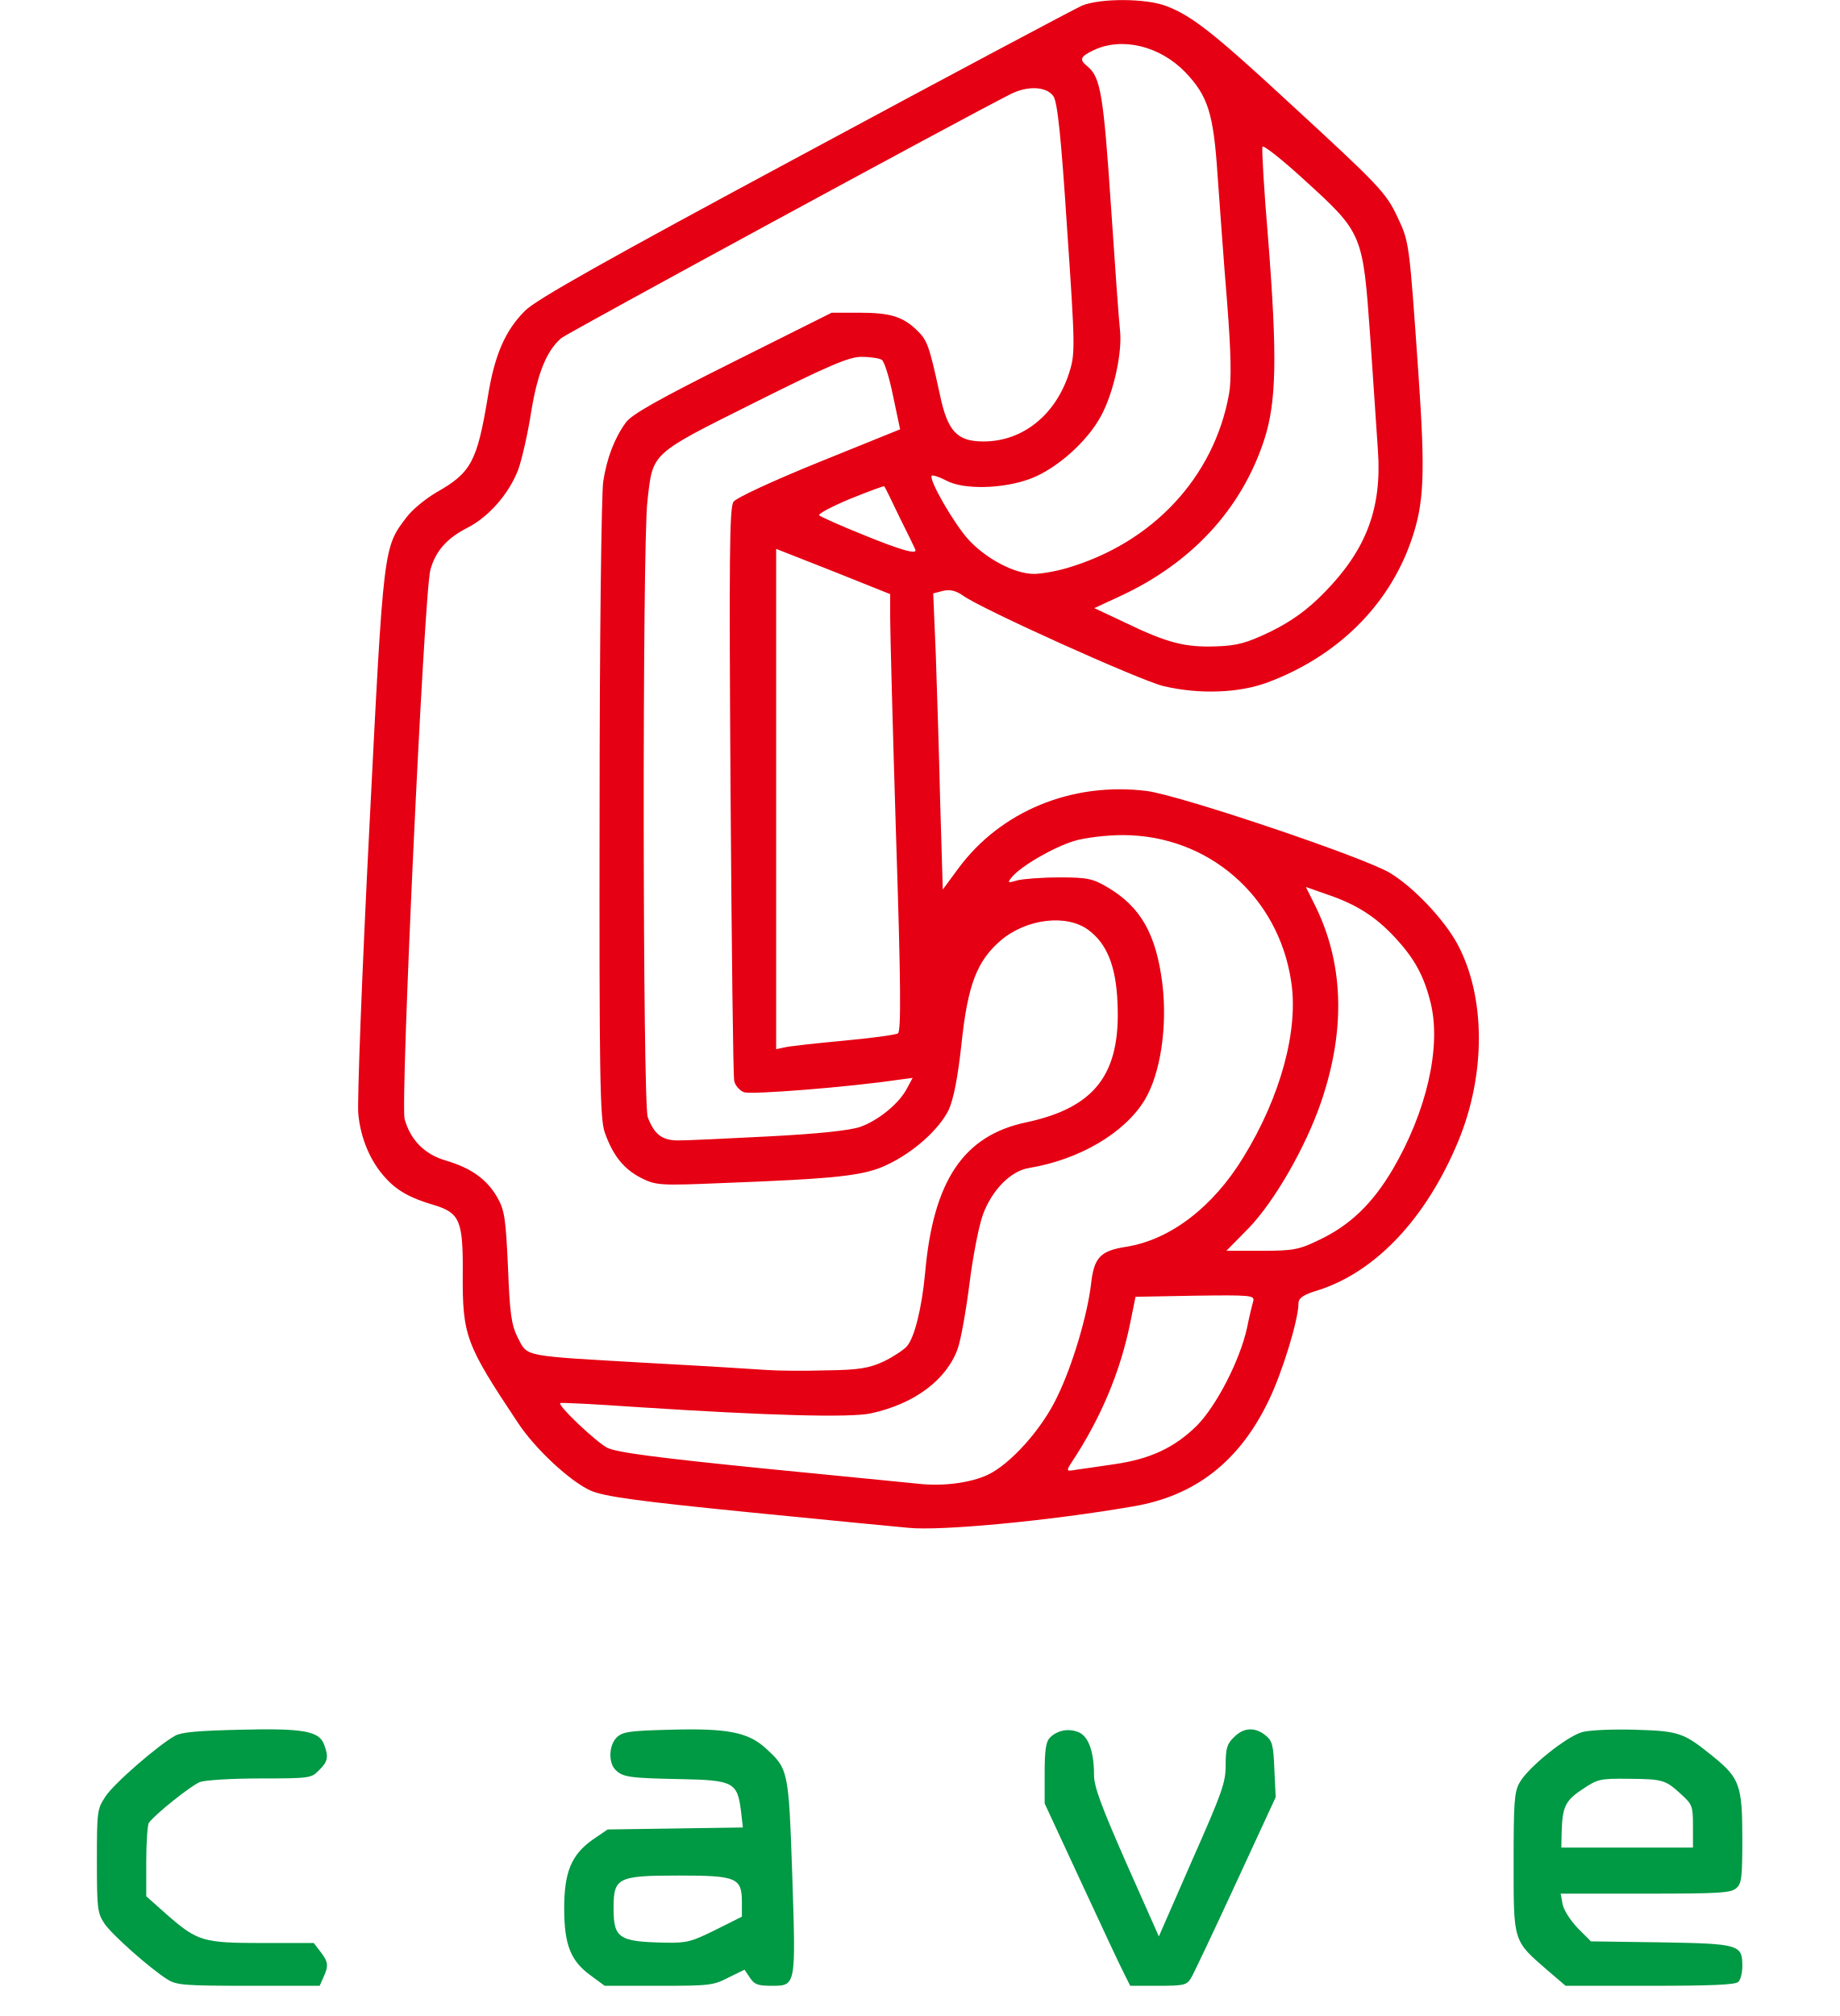
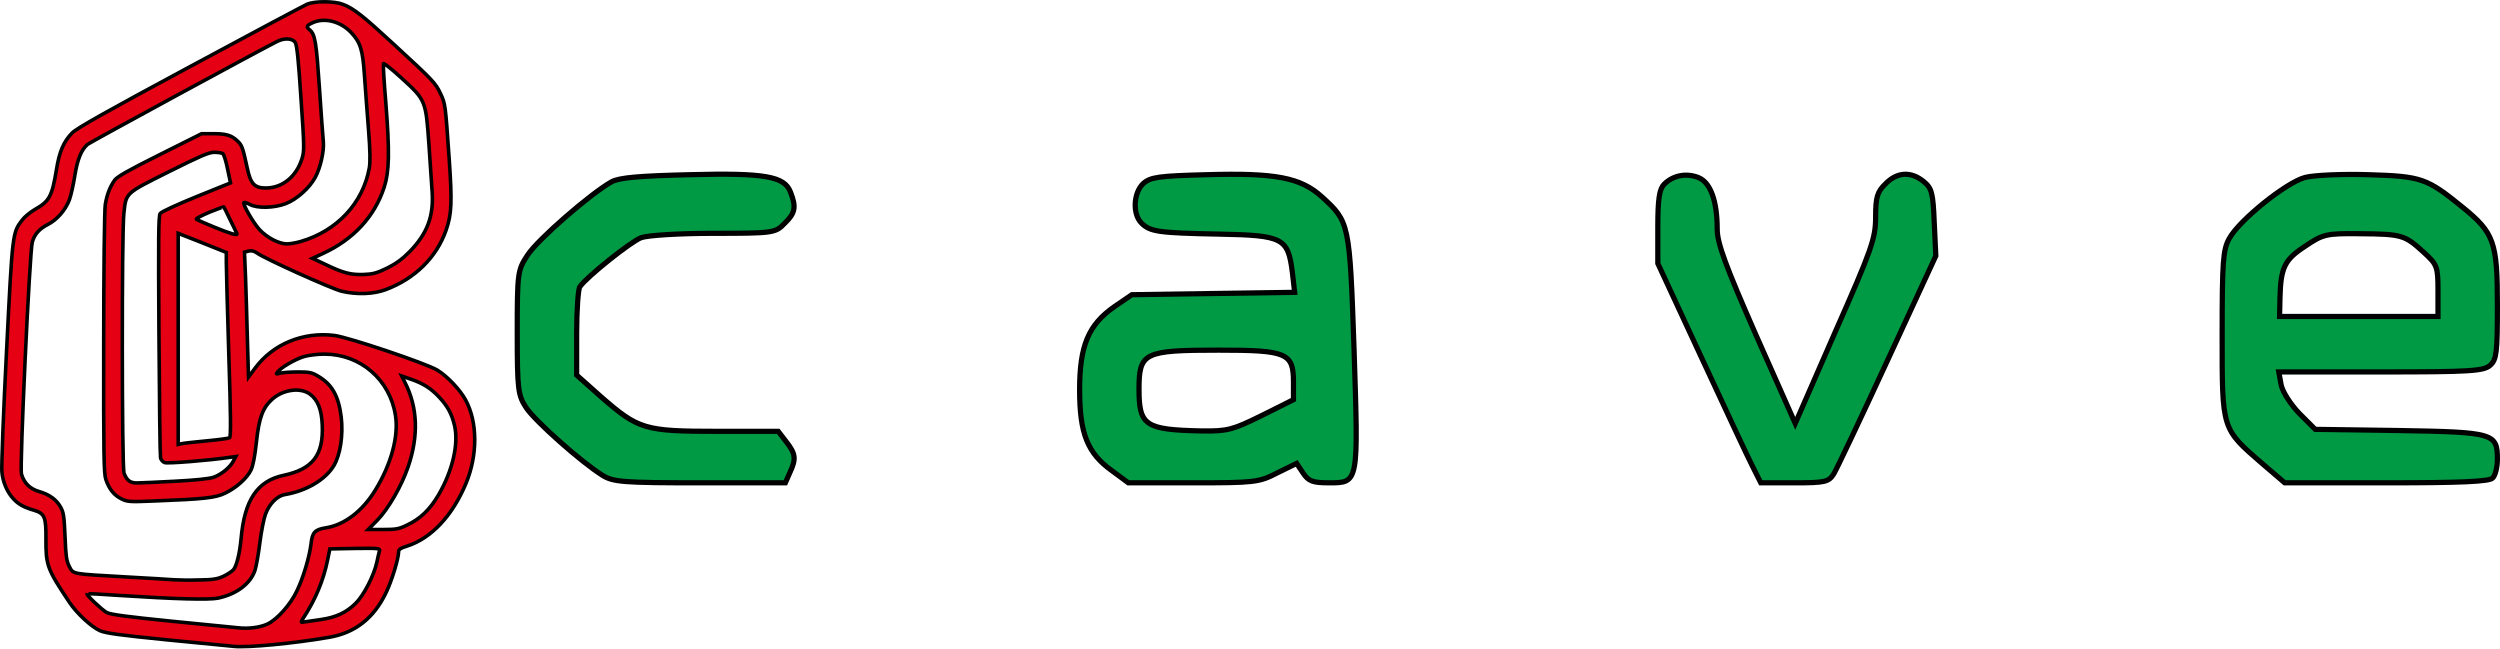
- <svg xmlns="http://www.w3.org/2000/svg" version="1.0" width="500px" height="548px" viewBox="0 0 5000 5480" preserveAspectRatio="xMidYMid meet" id="svg14">
+ <svg xmlns="http://www.w3.org/2000/svg" version="1.0" width="1610.583" height="417.751" viewBox="0 0 16105.832 4177.511" preserveAspectRatio="xMidYMid meet" id="svg14">
  <defs id="defs18" />
-   <g id="layer101" transform="matrix(0.8946478,0,0,0.8946478,263.3805,495.2337)" style="fill:#009944;stroke:none">
-     <path d="M 215,5461 C 162,5428 46,5325 23,5291 2,5259 0,5247 0,5101 c 0,-152 1,-158 26,-196 26,-40 160,-156 212,-185 20,-11 72,-15 196,-18 192,-5 241,4 256,44 15,38 12,53 -15,79 -23,24 -28,25 -179,25 -86,0 -167,5 -183,11 -25,9 -138,99 -155,124 -4,5 -8,58 -8,117 v 106 l 63,56 c 93,81 109,86 291,86 h 155 l 20,26 c 24,31 26,43 9,79 l -11,25 H 461 c -193,0 -219,-2 -246,-19 z" id="path2" />
-     <path d="m 1501,5449 c -61,-44 -81,-93 -81,-204 0,-111 22,-164 88,-210 l 44,-30 205,-3 206,-3 -6,-52 c -11,-85 -23,-92 -185,-95 -154,-3 -174,-6 -196,-28 -23,-23 -20,-77 5,-100 18,-16 40,-19 159,-22 175,-5 238,7 292,56 69,63 70,65 81,385 11,339 12,337 -63,337 -42,0 -52,-4 -66,-25 l -16,-24 -49,24 c -46,24 -58,25 -212,25 h -164 z m 379,-139 80,-40 v -44 c 0,-74 -16,-81 -189,-81 -189,0 -201,6 -201,99 0,92 16,102 158,105 66,1 79,-3 152,-39 z" id="path4" />
-     <path d="m 3119,5438 c -12,-23 -70,-148 -130,-277 l -109,-235 v -92 c 0,-71 4,-96 16,-108 22,-22 55,-29 86,-17 31,12 48,59 48,131 0,35 22,94 98,267 l 99,223 101,-231 c 92,-208 102,-236 102,-290 0,-50 4,-64 25,-84 29,-30 64,-32 96,-6 21,17 24,29 27,104 l 4,84 -122,264 c -67,145 -128,274 -136,287 -13,20 -22,22 -99,22 h -85 z" id="path6" />
-     <path d="m 4408,5433 c -105,-91 -103,-85 -103,-327 0,-183 2,-215 18,-243 25,-46 143,-141 191,-154 23,-6 93,-9 161,-7 134,4 147,9 237,82 80,65 88,88 88,248 0,118 -2,137 -18,151 -16,15 -51,17 -277,17 h -257 l 6,33 c 4,18 24,49 46,72 l 40,40 213,3 c 238,4 247,7 247,72 0,20 -5,41 -12,48 -9,9 -82,12 -268,12 h -257 z m 442,-438 c 0,-61 -2,-66 -36,-97 -48,-44 -55,-46 -160,-47 -87,-1 -94,1 -140,32 -52,34 -61,54 -63,130 l -1,47 h 200 200 z" id="path8" />
+   <g id="layer101" transform="matrix(2.551351,0,0,2.551351,3332.302,-10870.936)" style="fill:#009944;stroke:#000000;stroke-width:13.15;stroke-miterlimit:4;stroke-dasharray:none">
+     <path d="M 215,5461 C 162,5428 46,5325 23,5291 2,5259 0,5247 0,5101 c 0,-152 1,-158 26,-196 26,-40 160,-156 212,-185 20,-11 72,-15 196,-18 192,-5 241,4 256,44 15,38 12,53 -15,79 -23,24 -28,25 -179,25 -86,0 -167,5 -183,11 -25,9 -138,99 -155,124 -4,5 -8,58 -8,117 v 106 l 63,56 c 93,81 109,86 291,86 h 155 l 20,26 c 24,31 26,43 9,79 l -11,25 H 461 c -193,0 -219,-2 -246,-19 z" id="path2" style="stroke:#000000;stroke-width:13.15;stroke-miterlimit:4;stroke-dasharray:none" />
+     <path d="m 1501,5449 c -61,-44 -81,-93 -81,-204 0,-111 22,-164 88,-210 l 44,-30 205,-3 206,-3 -6,-52 c -11,-85 -23,-92 -185,-95 -154,-3 -174,-6 -196,-28 -23,-23 -20,-77 5,-100 18,-16 40,-19 159,-22 175,-5 238,7 292,56 69,63 70,65 81,385 11,339 12,337 -63,337 -42,0 -52,-4 -66,-25 l -16,-24 -49,24 c -46,24 -58,25 -212,25 h -164 z m 379,-139 80,-40 v -44 c 0,-74 -16,-81 -189,-81 -189,0 -201,6 -201,99 0,92 16,102 158,105 66,1 79,-3 152,-39 z" id="path4" style="stroke:#000000;stroke-width:13.15;stroke-miterlimit:4;stroke-dasharray:none" />
+     <path d="m 3119,5438 c -12,-23 -70,-148 -130,-277 l -109,-235 v -92 c 0,-71 4,-96 16,-108 22,-22 55,-29 86,-17 31,12 48,59 48,131 0,35 22,94 98,267 l 99,223 101,-231 c 92,-208 102,-236 102,-290 0,-50 4,-64 25,-84 29,-30 64,-32 96,-6 21,17 24,29 27,104 l 4,84 -122,264 c -67,145 -128,274 -136,287 -13,20 -22,22 -99,22 h -85 z" id="path6" style="stroke:#000000;stroke-width:13.15;stroke-miterlimit:4;stroke-dasharray:none" />
+     <path d="m 4408,5433 c -105,-91 -103,-85 -103,-327 0,-183 2,-215 18,-243 25,-46 143,-141 191,-154 23,-6 93,-9 161,-7 134,4 147,9 237,82 80,65 88,88 88,248 0,118 -2,137 -18,151 -16,15 -51,17 -277,17 h -257 l 6,33 c 4,18 24,49 46,72 l 40,40 213,3 c 238,4 247,7 247,72 0,20 -5,41 -12,48 -9,9 -82,12 -268,12 h -257 z m 442,-438 c 0,-61 -2,-66 -36,-97 -48,-44 -55,-46 -160,-47 -87,-1 -94,1 -140,32 -52,34 -61,54 -63,130 l -1,47 h 200 200 z" id="path8" style="stroke:#000000;stroke-width:13.15;stroke-miterlimit:4;stroke-dasharray:none" />
  </g>
-   <g id="layer102" stroke="none" fill="#e60013">
-     <path d="M2470 4153 c-25 -2 -219 -21 -431 -42 -311 -31 -395 -43 -433 -59 -56 -25 -152 -114 -199 -186 -141 -212 -150 -235 -149 -405 1 -142 -8 -164 -77 -185 -65 -19 -101 -39 -132 -73 -42 -45 -69 -109 -75 -176 -3 -34 10 -383 30 -774 39 -774 38 -764 102 -848 15 -20 52 -50 81 -67 94 -53 110 -84 139 -258 18 -114 47 -181 101 -235 29 -30 223 -139 759 -427 395 -213 736 -394 756 -403 50 -20 175 -20 230 2 68 26 129 74 327 257 251 231 269 249 301 318 31 66 31 65 56 423 19 276 16 353 -20 456 -61 175 -200 313 -390 384 -78 29 -185 33 -283 10 -63 -15 -496 -210 -545 -246 -20 -14 -36 -17 -54 -13 l-27 7 7 166 c3 91 9 272 12 403 l7 236 42 -57 c115 -156 309 -236 512 -211 92 12 588 179 662 223 64 39 146 125 183 193 77 143 78 354 2 537 -87 209 -224 354 -380 404 -40 12 -54 21 -54 36 0 44 -44 188 -81 264 -79 165 -200 260 -370 288 -225 39 -523 67 -609 58z m215 -144 c62 -29 148 -125 189 -212 42 -86 82 -222 92 -306 8 -73 25 -91 96 -102 119 -19 235 -107 318 -243 101 -164 151 -346 130 -479 -35 -232 -226 -397 -458 -397 -43 0 -103 7 -132 16 -56 17 -144 68 -169 98 -13 16 -12 17 15 9 16 -4 67 -8 114 -8 75 0 91 3 131 27 90 53 132 127 149 262 14 117 -5 244 -48 316 -55 90 -177 162 -315 185 -49 8 -100 59 -125 127 -11 30 -27 113 -36 184 -9 72 -23 152 -32 179 -30 85 -117 151 -237 177 -58 12 -278 6 -632 -17 -115 -8 -211 -13 -212 -11 -7 7 97 105 127 121 25 13 132 27 419 56 212 21 404 40 426 42 67 8 143 -2 190 -24z m345 -29 c97 -14 163 -45 223 -104 54 -54 118 -179 137 -266 6 -30 14 -63 17 -73 4 -16 -6 -17 -158 -15 l-162 3 -14 69 c-27 134 -80 261 -161 383 -14 22 -13 23 14 18 16 -2 63 -9 104 -15z m-628 -279 c25 -12 54 -31 63 -41 21 -23 41 -104 50 -200 22 -250 104 -373 274 -409 188 -40 258 -131 249 -325 -4 -100 -29 -161 -79 -198 -59 -44 -168 -31 -238 28 -65 56 -90 120 -107 280 -10 93 -22 153 -35 181 -26 53 -95 115 -167 149 -62 30 -135 38 -452 50 -166 7 -177 6 -217 -14 -47 -24 -77 -61 -99 -124 -13 -37 -15 -152 -14 -879 0 -460 5 -861 10 -891 10 -63 30 -116 61 -159 15 -22 90 -64 290 -164 l270 -135 74 0 c84 0 119 10 158 48 28 27 33 41 62 174 21 101 47 128 119 128 107 0 197 -73 233 -188 16 -50 16 -70 -6 -390 -16 -247 -26 -343 -37 -360 -18 -27 -70 -30 -117 -6 -118 59 -1206 650 -1221 663 -40 34 -65 96 -82 201 -9 58 -25 128 -35 156 -25 66 -80 129 -139 159 -55 28 -86 63 -100 114 -17 60 -82 1449 -70 1493 16 57 54 96 113 113 68 20 111 51 139 100 20 35 23 59 29 190 5 127 9 156 27 192 27 52 10 48 357 68 149 8 293 17 320 19 28 2 100 3 160 1 90 -1 118 -6 157 -24z m1183 -330 c85 -40 146 -99 201 -192 92 -157 132 -331 104 -450 -18 -75 -44 -123 -98 -181 -53 -57 -105 -90 -185 -117 l-57 -20 21 42 c82 160 89 343 20 544 -42 122 -126 268 -196 341 l-61 62 96 0 c84 0 102 -3 155 -29z m-1495 -282 c135 -7 220 -16 249 -26 50 -18 106 -64 127 -105 l15 -28 -38 5 c-134 20 -401 41 -420 34 -12 -4 -25 -19 -27 -31 -3 -13 -7 -368 -10 -789 -4 -633 -3 -769 8 -785 8 -11 105 -56 233 -108 l220 -89 -19 -90 c-10 -50 -24 -95 -31 -99 -6 -4 -31 -8 -55 -8 -34 0 -88 23 -292 125 -284 142 -275 134 -290 268 -14 118 -13 1638 1 1674 18 47 39 63 83 63 23 0 133 -5 246 -11z m202 -260 c76 -7 143 -16 149 -20 9 -5 8 -139 -5 -535 -9 -291 -16 -558 -16 -594 l0 -65 -155 -62 -155 -61 0 680 0 680 23 -5 c12 -3 84 -11 159 -18z m1164 -1113 c56 -28 98 -58 144 -105 114 -116 157 -229 146 -386 -3 -49 -13 -189 -21 -310 -20 -279 -20 -281 -177 -424 -62 -57 -114 -98 -116 -92 -2 6 4 116 15 244 26 328 23 450 -10 552 -62 190 -199 337 -395 427 l-67 31 85 40 c114 55 162 67 246 64 59 -2 83 -9 150 -41z m-555 -172 c232 -68 399 -246 440 -472 7 -37 6 -110 -5 -250 -9 -108 -20 -264 -26 -346 -11 -168 -26 -215 -88 -280 -69 -71 -171 -96 -248 -60 -38 18 -41 26 -17 45 35 29 43 79 63 376 11 164 22 318 25 343 6 60 -18 169 -52 231 -37 69 -120 143 -191 170 -74 28 -183 31 -230 5 -19 -10 -36 -15 -39 -13 -9 10 60 130 100 174 48 52 125 93 178 93 19 0 60 -7 90 -16z m-413 -51 c-2 -5 -21 -44 -43 -88 -21 -44 -39 -81 -41 -83 -1 -2 -43 14 -93 34 -50 21 -88 41 -84 45 5 4 58 28 118 52 105 43 151 56 143 40z" id="path11" />
+   <g id="layer102" stroke="none" fill="#e60013" transform="translate(-962.0068,11.25984)" style="stroke:#000000;stroke-width:23;stroke-miterlimit:4;stroke-dasharray:none">
+     <path d="m 2470,4153 c -25,-2 -219,-21 -431,-42 -311,-31 -395,-43 -433,-59 -56,-25 -152,-114 -199,-186 -141,-212 -150,-235 -149,-405 1,-142 -8,-164 -77,-185 -65,-19 -101,-39 -132,-73 -42,-45 -69,-109 -75,-176 -3,-34 10,-383 30,-774 39,-774 38,-764 102,-848 15,-20 52,-50 81,-67 94,-53 110,-84 139,-258 18,-114 47,-181 101,-235 29,-30 223,-139 759,-427 395,-213 736,-394 756,-403 50,-20 175,-20 230,2 68,26 129,74 327,257 251,231 269,249 301,318 31,66 31,65 56,423 19,276 16,353 -20,456 -61,175 -200,313 -390,384 -78,29 -185,33 -283,10 -63,-15 -496,-210 -545,-246 -20,-14 -36,-17 -54,-13 l -27,7 7,166 c 3,91 9,272 12,403 l 7,236 42,-57 c 115,-156 309,-236 512,-211 92,12 588,179 662,223 64,39 146,125 183,193 77,143 78,354 2,537 -87,209 -224,354 -380,404 -40,12 -54,21 -54,36 0,44 -44,188 -81,264 -79,165 -200,260 -370,288 -225,39 -523,67 -609,58 z m 215,-144 c 62,-29 148,-125 189,-212 42,-86 82,-222 92,-306 8,-73 25,-91 96,-102 119,-19 235,-107 318,-243 101,-164 151,-346 130,-479 -35,-232 -226,-397 -458,-397 -43,0 -103,7 -132,16 -56,17 -144,68 -169,98 -13,16 -12,17 15,9 16,-4 67,-8 114,-8 75,0 91,3 131,27 90,53 132,127 149,262 14,117 -5,244 -48,316 -55,90 -177,162 -315,185 -49,8 -100,59 -125,127 -11,30 -27,113 -36,184 -9,72 -23,152 -32,179 -30,85 -117,151 -237,177 -58,12 -278,6 -632,-17 -115,-8 -211,-13 -212,-11 -7,7 97,105 127,121 25,13 132,27 419,56 212,21 404,40 426,42 67,8 143,-2 190,-24 z m 345,-29 c 97,-14 163,-45 223,-104 54,-54 118,-179 137,-266 6,-30 14,-63 17,-73 4,-16 -6,-17 -158,-15 l -162,3 -14,69 c -27,134 -80,261 -161,383 -14,22 -13,23 14,18 16,-2 63,-9 104,-15 z m -628,-279 c 25,-12 54,-31 63,-41 21,-23 41,-104 50,-200 22,-250 104,-373 274,-409 188,-40 258,-131 249,-325 -4,-100 -29,-161 -79,-198 -59,-44 -168,-31 -238,28 -65,56 -90,120 -107,280 -10,93 -22,153 -35,181 -26,53 -95,115 -167,149 -62,30 -135,38 -452,50 -166,7 -177,6 -217,-14 -47,-24 -77,-61 -99,-124 -13,-37 -15,-152 -14,-879 0,-460 5,-861 10,-891 10,-63 30,-116 61,-159 15,-22 90,-64 290,-164 l 270,-135 h 74 c 84,0 119,10 158,48 28,27 33,41 62,174 21,101 47,128 119,128 107,0 197,-73 233,-188 16,-50 16,-70 -6,-390 -16,-247 -26,-343 -37,-360 -18,-27 -70,-30 -117,-6 -118,59 -1206,650 -1221,663 -40,34 -65,96 -82,201 -9,58 -25,128 -35,156 -25,66 -80,129 -139,159 -55,28 -86,63 -100,114 -17,60 -82,1449 -70,1493 16,57 54,96 113,113 68,20 111,51 139,100 20,35 23,59 29,190 5,127 9,156 27,192 27,52 10,48 357,68 149,8 293,17 320,19 28,2 100,3 160,1 90,-1 118,-6 157,-24 z m 1183,-330 c 85,-40 146,-99 201,-192 92,-157 132,-331 104,-450 -18,-75 -44,-123 -98,-181 -53,-57 -105,-90 -185,-117 l -57,-20 21,42 c 82,160 89,343 20,544 -42,122 -126,268 -196,341 l -61,62 h 96 c 84,0 102,-3 155,-29 z M 2090,3089 c 135,-7 220,-16 249,-26 50,-18 106,-64 127,-105 l 15,-28 -38,5 c -134,20 -401,41 -420,34 -12,-4 -25,-19 -27,-31 -3,-13 -7,-368 -10,-789 -4,-633 -3,-769 8,-785 8,-11 105,-56 233,-108 l 220,-89 -19,-90 c -10,-50 -24,-95 -31,-99 -6,-4 -31,-8 -55,-8 -34,0 -88,23 -292,125 -284,142 -275,134 -290,268 -14,118 -13,1638 1,1674 18,47 39,63 83,63 23,0 133,-5 246,-11 z m 202,-260 c 76,-7 143,-16 149,-20 9,-5 8,-139 -5,-535 -9,-291 -16,-558 -16,-594 v -65 l -155,-62 -155,-61 v 680 680 l 23,-5 c 12,-3 84,-11 159,-18 z M 3456,1716 c 56,-28 98,-58 144,-105 114,-116 157,-229 146,-386 -3,-49 -13,-189 -21,-310 -20,-279 -20,-281 -177,-424 -62,-57 -114,-98 -116,-92 -2,6 4,116 15,244 26,328 23,450 -10,552 -62,190 -199,337 -395,427 l -67,31 85,40 c 114,55 162,67 246,64 59,-2 83,-9 150,-41 z m -555,-172 c 232,-68 399,-246 440,-472 7,-37 6,-110 -5,-250 -9,-108 -20,-264 -26,-346 -11,-168 -26,-215 -88,-280 -69,-71 -171,-96 -248,-60 -38,18 -41,26 -17,45 35,29 43,79 63,376 11,164 22,318 25,343 6,60 -18,169 -52,231 -37,69 -120,143 -191,170 -74,28 -183,31 -230,5 -19,-10 -36,-15 -39,-13 -9,10 60,130 100,174 48,52 125,93 178,93 19,0 60,-7 90,-16 z m -413,-51 c -2,-5 -21,-44 -43,-88 -21,-44 -39,-81 -41,-83 -1,-2 -43,14 -93,34 -50,21 -88,41 -84,45 5,4 58,28 118,52 105,43 151,56 143,40 z" id="path11" style="stroke:#000000;stroke-width:23;stroke-miterlimit:4;stroke-dasharray:none" />
  </g>
</svg>
